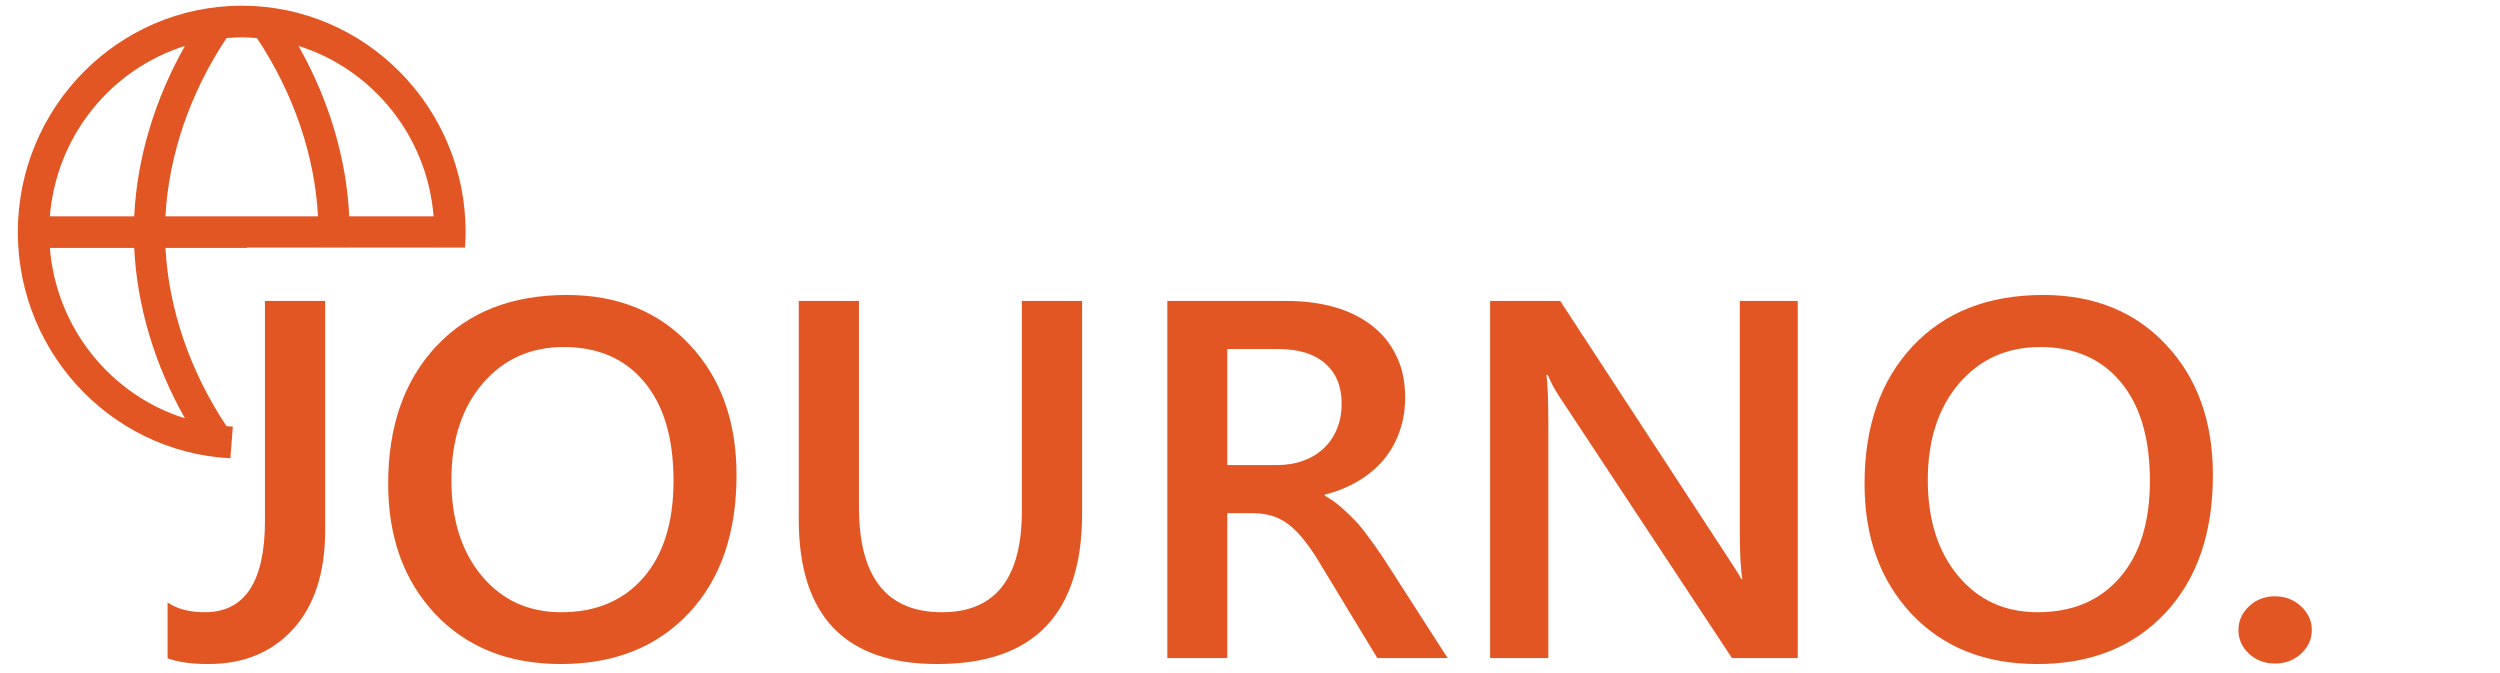
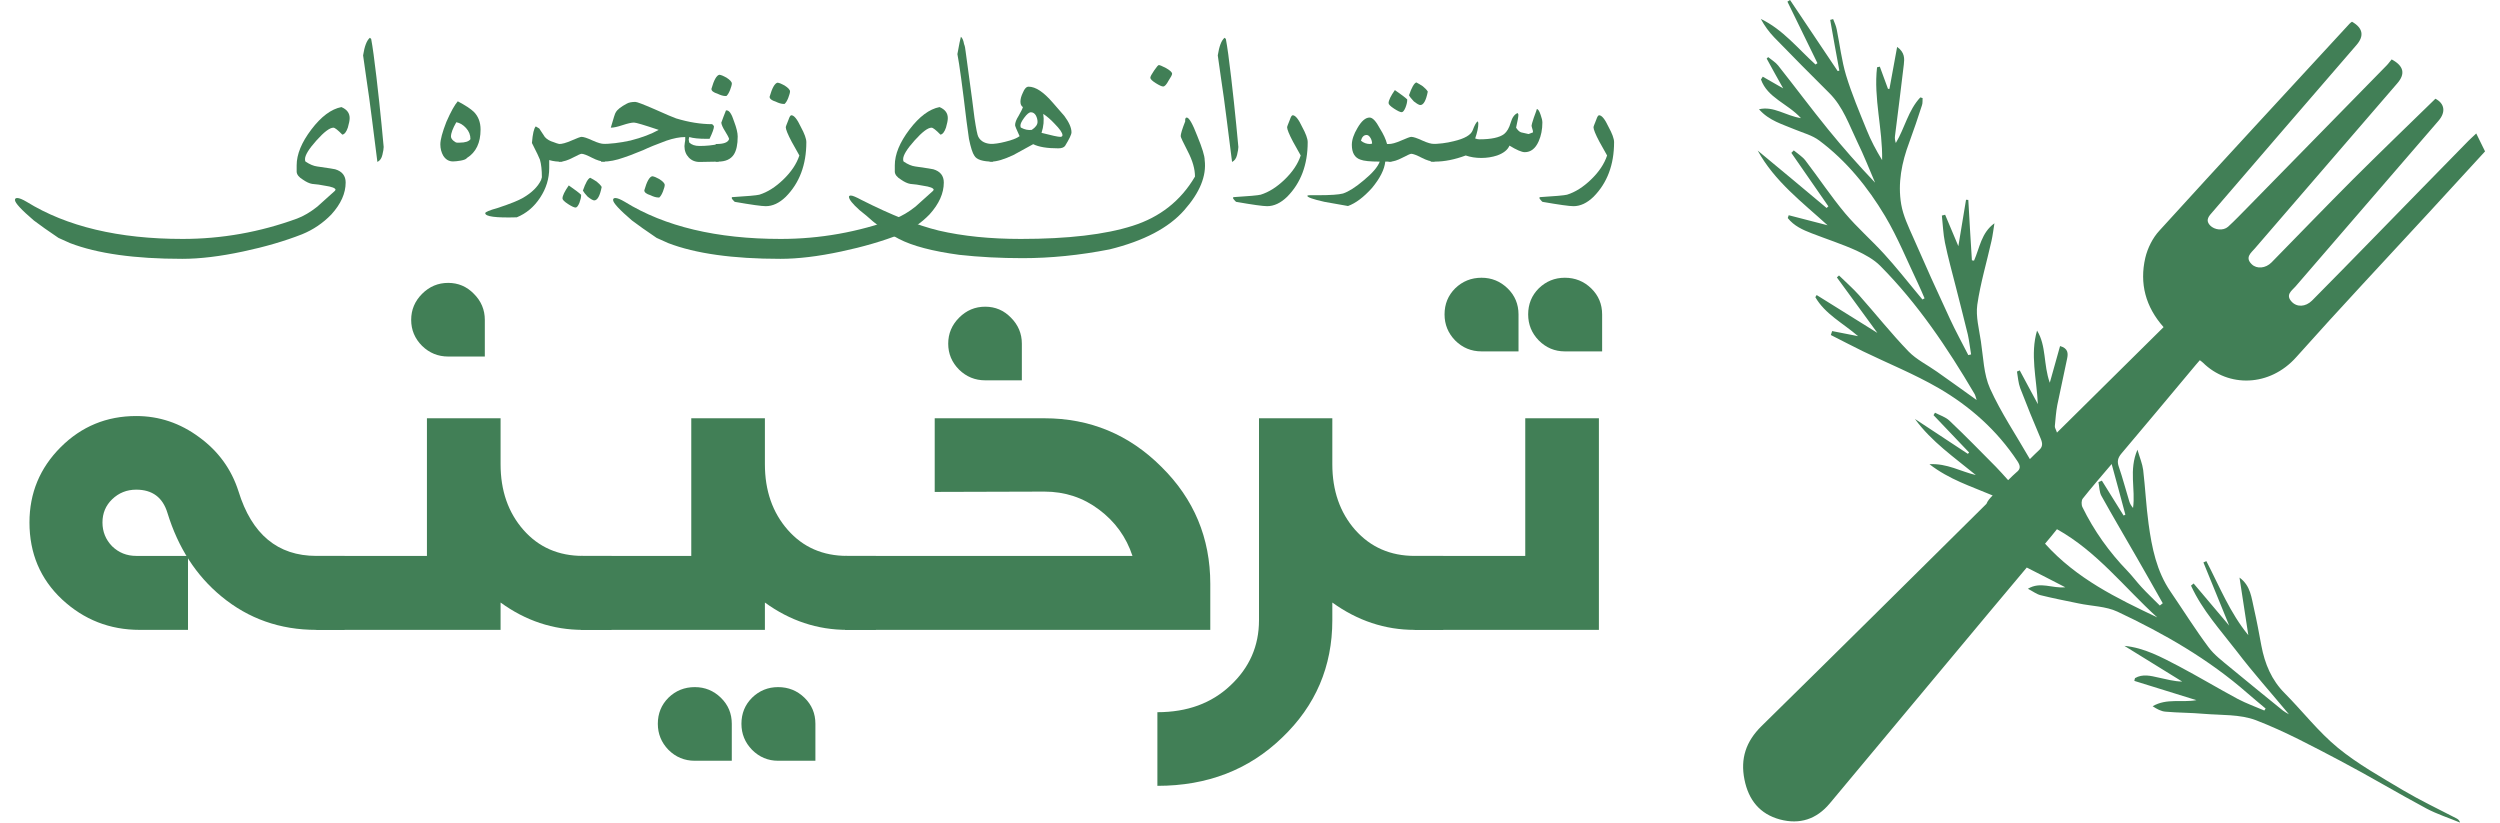
- <svg xmlns="http://www.w3.org/2000/svg" width="952" height="256" viewBox="0 0 952 256" fill="none">
-   <path d="M123.827 201.845C123.827 217.965 119.781 230.515 111.688 239.492C103.597 248.405 92.808 252.862 79.321 252.862C73.027 252.862 67.857 252.135 63.811 250.681V229.44C67.472 231.905 72.192 233.138 77.972 233.138C93.257 233.138 100.899 221.505 100.899 198.241V114.603H123.827V201.845ZM213.61 252.862C193.701 252.862 177.742 246.509 165.732 233.802C153.787 221.095 147.814 204.563 147.814 184.207C147.814 162.333 153.915 144.885 166.118 131.862C178.32 118.839 194.889 112.328 215.825 112.328C235.221 112.328 250.827 118.65 262.644 131.293C274.525 143.936 280.466 160.469 280.466 180.888C280.466 203.078 274.397 220.621 262.259 233.517C250.121 246.414 233.904 252.862 213.61 252.862ZM214.669 132.146C202.018 132.146 191.71 136.793 183.747 146.086C175.847 155.38 171.897 167.612 171.897 182.785C171.897 197.893 175.751 210.063 183.458 219.293C191.164 228.523 201.247 233.138 213.706 233.138C226.937 233.138 237.372 228.744 245.015 219.957C252.657 211.169 256.478 198.873 256.478 183.069C256.478 166.822 252.754 154.273 245.304 145.422C237.918 136.572 227.707 132.146 214.669 132.146ZM412.058 195.586C412.058 233.77 393.69 252.862 356.955 252.862C321.761 252.862 304.164 234.497 304.164 197.767V114.603H327.092V193.121C327.092 219.799 337.624 233.138 358.689 233.138C378.983 233.138 389.13 220.273 389.13 194.543V114.603H412.058V195.586ZM551.26 250.586H524.48L502.42 214.172C500.428 210.822 498.469 207.977 496.543 205.638C494.68 203.236 492.754 201.276 490.762 199.759C488.836 198.241 486.717 197.135 484.405 196.439C482.093 195.745 479.492 195.397 476.601 195.397H467.354V250.586H444.523V114.603H489.992C496.479 114.603 502.451 115.362 507.911 116.879C513.369 118.396 518.121 120.704 522.168 123.802C526.214 126.837 529.361 130.661 531.608 135.276C533.92 139.827 535.077 145.17 535.077 151.301C535.077 156.106 534.338 160.531 532.861 164.578C531.448 168.56 529.393 172.132 526.696 175.293C524.063 178.391 520.851 181.046 517.062 183.259C513.337 185.471 509.13 187.178 504.442 188.379V188.759C506.947 190.15 509.13 191.698 510.993 193.405C512.856 195.049 514.621 196.755 516.291 198.526C517.961 200.296 519.598 202.319 521.205 204.595C522.874 206.807 524.705 209.399 526.696 212.371L551.26 250.586ZM467.354 132.906V177.095H486.427C489.96 177.095 493.203 176.558 496.157 175.483C499.176 174.408 501.777 172.859 503.96 170.836C506.144 168.813 507.846 166.348 509.067 163.439C510.286 160.531 510.897 157.276 510.897 153.672C510.897 147.161 508.809 142.072 504.635 138.405C500.46 134.738 494.455 132.906 486.62 132.906H467.354ZM684.586 250.586H659.54L593.552 150.638C591.882 148.109 590.501 145.486 589.408 142.768H588.831C589.345 145.675 589.601 151.902 589.601 161.449V250.586H567.444V114.603H594.129L657.902 212.181C660.599 216.227 662.334 219.009 663.104 220.525H663.49C662.848 216.922 662.527 210.822 662.527 202.224V114.603H684.586V250.586ZM775.815 252.862C755.906 252.862 739.947 246.509 727.937 233.802C715.992 221.095 710.019 204.563 710.019 184.207C710.019 162.333 716.12 144.885 728.322 131.862C740.525 118.839 757.094 112.328 778.031 112.328C797.426 112.328 813.032 118.65 824.849 131.293C836.73 143.936 842.671 160.469 842.671 180.888C842.671 203.078 836.602 220.621 824.464 233.517C812.326 246.414 796.109 252.862 775.815 252.862ZM776.874 132.146C764.222 132.146 753.915 136.793 745.951 146.086C738.052 155.38 734.102 167.612 734.102 182.785C734.102 197.893 737.956 210.063 745.663 219.293C753.37 228.523 763.452 233.138 775.911 233.138C789.141 233.138 799.577 228.744 807.219 219.957C814.862 211.169 818.684 198.873 818.684 183.069C818.684 166.822 814.959 154.273 807.509 145.422C800.123 136.572 789.912 132.146 776.874 132.146ZM866.273 252.672C862.419 252.672 859.144 251.44 856.447 248.974C853.749 246.445 852.4 243.443 852.4 239.966C852.4 236.426 853.749 233.391 856.447 230.862C859.144 228.333 862.419 227.069 866.273 227.069C870.19 227.069 873.498 228.333 876.195 230.862C878.957 233.391 880.338 236.426 880.338 239.966C880.338 243.443 878.957 246.445 876.195 248.974C873.498 251.44 870.19 252.672 866.273 252.672Z" fill="#E25624" />
-   <mask id="mask0_3568_4166" style="mask-type:alpha" maskUnits="userSpaceOnUse" x="0" y="0" width="188" height="189">
-     <path d="M187.231 94.286C187.231 75.954 181.947 58.021 172.025 42.679C162.104 27.338 147.975 15.254 131.368 7.906C114.762 0.558 96.397 -1.735 78.522 1.308C60.647 4.351 44.036 12.597 30.723 25.038C17.41 37.479 7.972 53.575 3.564 71.356C-0.845 89.137 -0.032 107.832 5.902 125.152C11.836 142.474 22.635 157.67 36.976 168.881C51.317 180.093 68.579 186.833 86.649 188.278L93.998 94.286H187.231Z" fill="#B85959" />
-   </mask>
-   <g mask="url(#mask0_3568_4166)">
-     <path d="M92.052 2.172C45.035 2.172 6.79 40.857 6.79 88.397C6.79 135.936 45.035 174.62 92.052 174.62C139.068 174.62 177.312 135.936 177.312 88.397C177.312 40.857 139.068 2.172 92.052 2.172ZM165.114 82.381H132.992C131.953 60.38 125.259 37.962 113.679 17.5C141.78 26.291 162.663 51.741 165.114 82.381ZM97.841 14.5C111.768 35.443 119.882 59.2 121.096 82.381H63.007C64.213 59.2 72.334 35.443 86.261 14.5C88.181 14.348 90.1 14.204 92.052 14.204C94.002 14.204 95.929 14.348 97.841 14.5ZM70.423 17.5C58.843 37.962 52.149 60.38 51.11 82.381H18.988C21.439 51.741 42.322 26.291 70.423 17.5ZM18.988 94.412H51.11C52.149 116.413 58.843 138.831 70.423 159.292C42.322 150.502 21.439 125.052 18.988 94.412ZM86.261 162.293C72.334 141.35 64.22 117.592 63.007 94.412H121.096C119.89 117.592 111.768 141.35 97.841 162.293C95.922 162.445 94.002 162.589 92.052 162.589C90.1 162.589 88.173 162.445 86.261 162.293ZM113.679 159.292C125.259 138.831 131.953 116.413 132.992 94.412H165.114C162.663 125.052 141.78 150.502 113.679 159.292Z" fill="#E25624" />
-   </g>
+ <svg xmlns="http://www.w3.org/2000/svg" width="155" height="51" viewBox="0 0 155 51" fill="none">
+   <path d="M0.927 12.398C0.927 12.318 0.974 12.277 1.069 12.277C1.192 12.277 1.387 12.356 1.655 12.514C4.137 14.047 7.359 14.814 11.321 14.814C13.747 14.814 16.111 14.394 18.414 13.553C18.819 13.402 19.237 13.156 19.669 12.815C20.028 12.485 20.392 12.158 20.761 11.834L20.803 11.771C20.803 11.662 20.58 11.576 20.134 11.512C19.887 11.46 19.627 11.423 19.353 11.402C19.181 11.373 18.988 11.284 18.773 11.133C18.534 10.989 18.407 10.83 18.393 10.658V10.247C18.393 9.568 18.697 8.828 19.306 8.026C19.914 7.225 20.534 6.762 21.167 6.639C21.508 6.784 21.679 7.01 21.679 7.32C21.679 7.457 21.642 7.652 21.568 7.905C21.477 8.176 21.362 8.324 21.225 8.348C20.944 8.06 20.759 7.916 20.672 7.916C20.443 7.916 20.091 8.181 19.617 8.712C19.146 9.239 18.91 9.624 18.91 9.867C18.91 9.948 18.922 9.999 18.947 10.02C19.204 10.192 19.441 10.292 19.659 10.32C20.369 10.422 20.744 10.48 20.782 10.495C21.215 10.625 21.431 10.899 21.431 11.317C21.431 11.985 21.136 12.644 20.545 13.295C20.025 13.833 19.42 14.242 18.731 14.524C17.648 14.949 16.426 15.306 15.066 15.594C13.649 15.897 12.394 16.048 11.3 16.048C8.354 16.048 6.035 15.723 4.344 15.072C3.961 14.9 3.722 14.793 3.627 14.75C2.987 14.318 2.477 13.958 2.098 13.669C1.317 13.001 0.927 12.578 0.927 12.398Z" fill="#417F56" />
+   <path d="M22.512 3.433C22.6 2.863 22.741 2.5 22.934 2.341C22.966 2.377 22.992 2.401 23.013 2.415C23.105 2.904 23.213 3.695 23.34 4.788C23.467 5.878 23.572 6.859 23.657 7.731C23.744 8.603 23.788 9.064 23.788 9.113C23.788 9.215 23.762 9.377 23.709 9.598C23.66 9.816 23.556 9.964 23.398 10.041C23.285 9.148 23.173 8.26 23.061 7.378C22.951 6.495 22.832 5.627 22.702 4.773C22.575 3.915 22.512 3.468 22.512 3.433Z" fill="#417F56" />
+   <path d="M27.301 8.949C27.301 8.661 27.425 8.197 27.675 7.557C27.949 6.931 28.185 6.506 28.382 6.281C28.849 6.527 29.183 6.747 29.384 6.94C29.658 7.221 29.795 7.585 29.795 8.032C29.795 8.854 29.514 9.442 28.951 9.793C28.909 9.863 28.782 9.918 28.572 9.957C28.364 9.992 28.202 10.009 28.086 10.009C27.837 10.009 27.636 9.893 27.485 9.661C27.362 9.447 27.301 9.209 27.301 8.949ZM27.96 8.464C27.96 8.545 28.007 8.629 28.102 8.717C28.201 8.802 28.278 8.844 28.334 8.844H28.498C28.842 8.844 29.066 8.772 29.168 8.628C29.168 8.367 29.078 8.139 28.898 7.942C28.719 7.742 28.517 7.62 28.292 7.578C28.071 7.961 27.96 8.257 27.96 8.464Z" fill="#417F56" />
+   <path d="M30.085 13.216C30.085 13.145 30.342 13.038 30.855 12.894C31.625 12.641 32.154 12.428 32.443 12.256C32.98 11.94 33.348 11.576 33.545 11.164C33.58 11.062 33.597 11.004 33.597 10.99C33.597 10.544 33.557 10.18 33.476 9.899C33.434 9.779 33.269 9.435 32.98 8.865C33.026 8.295 33.105 7.953 33.218 7.837L33.434 7.968C33.638 8.285 33.754 8.461 33.782 8.496C33.912 8.64 34.091 8.745 34.32 8.812C34.601 8.925 34.782 8.963 34.863 8.928V10.02C34.589 10.034 34.318 10.002 34.051 9.925V10.421C34.051 11.075 33.863 11.686 33.487 12.256C33.114 12.825 32.632 13.232 32.042 13.474C30.737 13.513 30.085 13.427 30.085 13.216Z" fill="#417F56" />
+   <path d="M34.652 8.928C34.831 8.935 35.093 8.863 35.438 8.712C35.782 8.561 35.988 8.485 36.055 8.485C36.185 8.485 36.41 8.559 36.73 8.707C37.05 8.854 37.307 8.928 37.5 8.928V10.02C37.279 10.02 37.011 9.939 36.698 9.777C36.386 9.616 36.171 9.535 36.055 9.535C36.002 9.535 35.821 9.616 35.512 9.777C35.202 9.939 34.947 10.02 34.747 10.02H34.652V8.928ZM36.139 11.818C36.305 11.337 36.456 11.071 36.593 11.022C36.716 11.085 36.849 11.164 36.994 11.259C37.145 11.382 37.249 11.493 37.305 11.591C37.196 12.147 37.041 12.425 36.841 12.425C36.767 12.425 36.633 12.349 36.44 12.198C36.289 12.04 36.189 11.913 36.139 11.818ZM34.874 12.303C34.874 12.138 35.004 11.869 35.264 11.496C35.661 11.771 35.916 11.964 36.029 12.077V12.114C36.029 12.24 35.993 12.395 35.923 12.578C35.842 12.771 35.763 12.868 35.686 12.868C35.598 12.868 35.44 12.794 35.211 12.646C34.986 12.498 34.874 12.384 34.874 12.303Z" fill="#417F56" />
+   <path d="M37.263 8.928C37.832 8.928 38.442 8.856 39.093 8.712C39.796 8.533 40.378 8.313 40.838 8.053C39.938 7.75 39.428 7.599 39.309 7.599C39.158 7.599 38.922 7.652 38.602 7.757C38.286 7.863 38.041 7.916 37.869 7.916C38.041 7.311 38.143 6.996 38.175 6.972C38.266 6.799 38.497 6.617 38.866 6.423C38.992 6.353 39.168 6.318 39.393 6.318C39.488 6.318 39.877 6.465 40.559 6.761C41.315 7.098 41.768 7.292 41.919 7.341C42.703 7.58 43.449 7.699 44.155 7.699C44.222 7.756 44.259 7.801 44.266 7.837C44.266 7.967 44.175 8.223 43.992 8.607H43.813C43.334 8.607 42.974 8.57 42.731 8.496L42.7 8.649L42.731 8.833C42.876 8.977 43.088 9.05 43.37 9.05C43.791 9.05 44.187 9.009 44.556 8.928V10.02L43.401 10.041C43.12 10.048 42.888 9.957 42.705 9.767C42.526 9.577 42.436 9.341 42.436 9.06C42.436 9.014 42.443 8.948 42.457 8.86C42.475 8.768 42.484 8.698 42.484 8.649V8.496C42.15 8.496 41.759 8.571 41.313 8.723C40.701 8.948 40.223 9.143 39.878 9.308C39.203 9.582 38.797 9.737 38.66 9.772C38.2 9.937 37.774 10.02 37.384 10.02H37.263V8.928ZM39.947 11.802C40.105 11.247 40.27 10.955 40.443 10.927C40.552 10.941 40.696 10.999 40.875 11.101C41.1 11.245 41.213 11.368 41.213 11.47C41.213 11.547 41.176 11.683 41.102 11.876C41.032 12.052 40.956 12.175 40.875 12.245H40.822C40.685 12.245 40.52 12.198 40.327 12.103C40.074 12.026 39.947 11.925 39.947 11.802Z" fill="#417F56" />
+   <path d="M44.108 5.511C44.266 4.955 44.431 4.664 44.604 4.635C44.713 4.649 44.857 4.707 45.036 4.809C45.261 4.954 45.374 5.077 45.374 5.179C45.374 5.256 45.337 5.391 45.263 5.585C45.193 5.76 45.117 5.884 45.036 5.954H44.983C44.846 5.954 44.681 5.906 44.488 5.811C44.234 5.734 44.108 5.634 44.108 5.511ZM44.377 8.928C44.866 8.935 45.142 8.832 45.205 8.617C45.184 8.529 45.098 8.364 44.946 8.121C44.816 7.917 44.741 7.747 44.72 7.61C44.8 7.381 44.897 7.126 45.01 6.845H45.057C45.215 6.845 45.367 7.072 45.511 7.525C45.662 7.923 45.737 8.236 45.737 8.464C45.737 8.96 45.658 9.331 45.5 9.577C45.31 9.872 44.985 10.02 44.525 10.02H44.377V8.928Z" fill="#417F56" />
+   <path d="M45.374 12.224C46.337 12.165 46.905 12.114 47.077 12.071C47.587 11.913 48.084 11.598 48.569 11.127C49.058 10.656 49.389 10.161 49.561 9.64C49.396 9.352 49.237 9.069 49.086 8.791C48.84 8.327 48.717 8.023 48.717 7.879L48.754 7.763C48.768 7.735 48.814 7.619 48.891 7.415C48.951 7.235 49.009 7.146 49.065 7.146C49.23 7.146 49.426 7.387 49.651 7.868C49.879 8.287 49.993 8.601 49.993 8.812C49.993 10.215 49.568 11.345 48.717 12.203C48.316 12.59 47.903 12.783 47.478 12.783C47.225 12.783 46.583 12.694 45.553 12.514C45.525 12.493 45.465 12.428 45.374 12.319V12.224ZM47.715 6.001C47.873 5.446 48.039 5.154 48.211 5.126C48.32 5.14 48.464 5.198 48.643 5.3C48.868 5.444 48.981 5.567 48.981 5.669C48.981 5.746 48.944 5.882 48.87 6.075C48.8 6.251 48.724 6.374 48.643 6.444H48.591C48.453 6.444 48.288 6.397 48.095 6.302C47.842 6.225 47.715 6.124 47.715 6.001Z" fill="#417F56" />
+   <path d="M38.011 12.398C38.011 12.318 38.059 12.277 38.154 12.277C38.277 12.277 38.472 12.356 38.739 12.514C41.221 14.047 44.444 14.814 48.406 14.814C50.832 14.814 53.196 14.394 55.499 13.553C55.904 13.402 56.322 13.156 56.754 12.815C57.113 12.485 57.477 12.158 57.846 11.834L57.888 11.771C57.888 11.662 57.665 11.576 57.218 11.512C56.972 11.46 56.712 11.423 56.438 11.402C56.266 11.373 56.072 11.284 55.858 11.133C55.619 10.989 55.492 10.83 55.478 10.658V10.247C55.478 9.568 55.782 8.828 56.39 8.026C56.999 7.225 57.619 6.762 58.252 6.639C58.593 6.784 58.764 7.01 58.764 7.32C58.764 7.457 58.727 7.652 58.653 7.905C58.561 8.176 58.447 8.324 58.31 8.348C58.029 8.06 57.844 7.916 57.756 7.916C57.528 7.916 57.176 8.181 56.702 8.712C56.23 9.239 55.995 9.624 55.995 9.867C55.995 9.948 56.007 9.999 56.032 10.02C56.288 10.192 56.526 10.292 56.744 10.32C57.454 10.422 57.828 10.48 57.867 10.495C58.3 10.625 58.516 10.899 58.516 11.317C58.516 11.985 58.22 12.644 57.63 13.295C57.109 13.833 56.505 14.242 55.816 14.524C54.733 14.949 53.511 15.306 52.15 15.594C50.733 15.897 49.478 16.048 48.385 16.048C45.439 16.048 43.12 15.723 41.429 15.072C41.046 14.9 40.807 14.793 40.712 14.75C40.072 14.318 39.562 13.958 39.182 13.669C38.402 13.001 38.011 12.578 38.011 12.398Z" fill="#417F56" />
+   <path d="M59.359 3.354C59.462 2.781 59.533 2.422 59.576 2.278C59.671 2.362 59.736 2.514 59.771 2.732C59.817 2.83 59.85 2.988 59.871 3.206C60.23 5.833 60.413 7.204 60.419 7.32C60.522 8.005 60.601 8.394 60.657 8.485C60.815 8.781 61.117 8.928 61.564 8.928V10.02C60.931 10.02 60.546 9.897 60.409 9.651C60.3 9.5 60.189 9.155 60.077 8.617C60.045 8.378 59.994 8.007 59.924 7.504C59.671 5.374 59.483 3.99 59.359 3.354Z" fill="#417F56" />
+   <path d="M61.358 8.928C61.643 8.928 61.963 8.883 62.318 8.791C62.743 8.689 63.042 8.573 63.215 8.443C63.028 8.039 62.935 7.812 62.935 7.763C62.935 7.605 63.007 7.413 63.151 7.188C63.303 6.924 63.392 6.741 63.42 6.639C63.318 6.576 63.267 6.464 63.267 6.302C63.267 6.137 63.318 5.95 63.42 5.743C63.519 5.497 63.636 5.374 63.774 5.374C64.206 5.374 64.707 5.706 65.277 6.37C65.73 6.887 65.968 7.16 65.989 7.188C66.284 7.585 66.432 7.924 66.432 8.206C66.432 8.336 66.298 8.617 66.031 9.05C65.953 9.148 65.813 9.197 65.609 9.197C64.92 9.197 64.403 9.111 64.058 8.939C63.647 9.164 63.239 9.387 62.835 9.609C62.258 9.883 61.798 10.02 61.453 10.02H61.358V8.928ZM64.575 8.237C65.215 8.403 65.6 8.485 65.73 8.485C65.825 8.485 65.873 8.45 65.873 8.38C65.873 8.236 65.709 7.998 65.382 7.668C65.147 7.415 64.913 7.213 64.681 7.061C64.74 7.448 64.705 7.84 64.575 8.237ZM63.267 7.784C63.267 7.865 63.281 7.909 63.309 7.916C63.528 8.035 63.747 8.081 63.969 8.053C64.208 7.895 64.327 7.729 64.327 7.557C64.327 7.413 64.29 7.276 64.217 7.146C64.139 7.023 64.039 6.961 63.916 6.961C63.807 6.961 63.672 7.07 63.51 7.288C63.348 7.503 63.267 7.668 63.267 7.784Z" fill="#417F56" />
+   <path d="M52.636 12.203C52.636 12.15 52.676 12.124 52.757 12.124C52.859 12.124 53.078 12.216 53.416 12.398C55.279 13.341 56.877 13.973 58.21 14.297C59.694 14.641 61.386 14.814 63.288 14.814C66.21 14.814 68.52 14.543 70.218 14.002C71.92 13.464 73.21 12.446 74.089 10.948C74.089 10.48 73.941 9.962 73.646 9.392C73.351 8.823 73.203 8.506 73.203 8.443C73.203 8.306 73.296 8 73.483 7.525C73.469 7.367 73.5 7.288 73.577 7.288C73.722 7.288 73.941 7.673 74.237 8.443C74.539 9.178 74.69 9.672 74.69 9.925C74.813 10.902 74.391 11.938 73.424 13.031C72.461 14.128 70.918 14.938 68.794 15.462C66.938 15.825 65.141 16.006 63.404 16.006C62.023 16.006 60.713 15.937 59.475 15.8C57.812 15.575 56.566 15.246 55.736 14.814C55.248 14.571 54.708 14.207 54.117 13.722C53.85 13.479 53.576 13.249 53.295 13.031C52.855 12.637 52.636 12.361 52.636 12.203ZM71.32 4.82C71.32 4.75 71.398 4.602 71.552 4.377C71.707 4.148 71.805 4.034 71.848 4.034C71.907 4.034 72.055 4.096 72.291 4.219C72.544 4.363 72.67 4.481 72.67 4.572C72.67 4.639 72.598 4.78 72.454 4.994C72.324 5.24 72.212 5.363 72.117 5.363C72.032 5.363 71.877 5.293 71.653 5.152C71.431 5.012 71.32 4.901 71.32 4.82Z" fill="#417F56" />
+   <path d="M75.502 3.433C75.59 2.863 75.731 2.5 75.924 2.341C75.956 2.377 75.982 2.401 76.003 2.415C76.095 2.904 76.204 3.695 76.33 4.788C76.457 5.878 76.562 6.859 76.647 7.731C76.735 8.603 76.779 9.064 76.779 9.113C76.779 9.215 76.752 9.377 76.7 9.598C76.65 9.816 76.546 9.964 76.388 10.041C76.276 9.148 76.163 8.26 76.051 7.378C75.942 6.495 75.822 5.627 75.692 4.773C75.566 3.915 75.502 3.468 75.502 3.433Z" fill="#417F56" />
+   <path d="M76.457 12.224C77.42 12.165 77.988 12.114 78.16 12.071C78.67 11.913 79.168 11.598 79.653 11.127C80.141 10.656 80.472 10.161 80.644 9.64C80.479 9.352 80.321 9.069 80.17 8.791C79.924 8.327 79.8 8.023 79.8 7.879L79.837 7.763C79.851 7.735 79.897 7.619 79.975 7.415C80.034 7.235 80.092 7.146 80.148 7.146C80.314 7.146 80.509 7.387 80.734 7.868C80.962 8.287 81.077 8.601 81.077 8.812C81.077 10.215 80.651 11.345 79.8 12.203C79.4 12.59 78.987 12.783 78.561 12.783C78.308 12.783 77.666 12.694 76.636 12.514C76.608 12.493 76.548 12.428 76.457 12.319V12.224Z" fill="#417F56" />
+   <path d="M81.05 12.135C81.078 12.114 81.131 12.103 81.209 12.103H81.741C82.49 12.103 82.998 12.068 83.265 11.998C83.617 11.882 84.047 11.607 84.557 11.175C85.092 10.735 85.42 10.35 85.543 10.02C84.946 10.02 84.549 9.979 84.352 9.899C83.993 9.779 83.814 9.473 83.814 8.981C83.814 8.672 83.93 8.324 84.162 7.937C84.411 7.504 84.663 7.288 84.916 7.288C85.102 7.288 85.315 7.515 85.554 7.968C85.775 8.32 85.923 8.64 85.997 8.928H86.276V10.02H85.886C85.837 10.509 85.561 11.055 85.058 11.66C84.545 12.23 84.051 12.601 83.576 12.773C83.151 12.703 82.664 12.616 82.116 12.514C81.405 12.356 81.05 12.23 81.05 12.135ZM84.378 8.723C84.543 8.86 84.73 8.928 84.937 8.928C84.972 8.928 85.016 8.921 85.069 8.907C85.069 8.798 85.043 8.691 84.99 8.585C84.912 8.441 84.826 8.369 84.731 8.369C84.559 8.369 84.441 8.487 84.378 8.723Z" fill="#417F56" />
+   <path d="M86.092 8.928C86.271 8.935 86.533 8.863 86.878 8.712C87.222 8.561 87.428 8.485 87.495 8.485C87.625 8.485 87.85 8.559 88.17 8.707C88.49 8.854 88.746 8.928 88.94 8.928V10.02C88.718 10.02 88.451 9.939 88.138 9.777C87.825 9.616 87.611 9.535 87.495 9.535C87.442 9.535 87.261 9.616 86.952 9.777C86.642 9.939 86.387 10.02 86.187 10.02H86.092V8.928ZM87.358 5.906C87.523 5.425 87.674 5.159 87.811 5.11C87.934 5.173 88.068 5.252 88.212 5.347C88.363 5.47 88.467 5.581 88.523 5.68C88.414 6.235 88.26 6.513 88.059 6.513C87.985 6.513 87.852 6.437 87.658 6.286C87.507 6.128 87.407 6.001 87.358 5.906ZM86.092 6.392C86.092 6.226 86.222 5.957 86.482 5.585C86.879 5.859 87.134 6.052 87.247 6.165V6.202C87.247 6.328 87.212 6.483 87.141 6.666C87.061 6.859 86.981 6.956 86.904 6.956C86.816 6.956 86.658 6.882 86.43 6.734C86.204 6.587 86.092 6.472 86.092 6.392Z" fill="#417F56" />
+   <path d="M88.703 8.928C89.202 8.928 89.678 8.87 90.132 8.754C90.807 8.596 91.199 8.369 91.308 8.074C91.417 7.779 91.517 7.596 91.608 7.525C91.64 7.547 91.656 7.594 91.656 7.668C91.656 7.896 91.591 8.202 91.461 8.585C91.559 8.621 91.645 8.638 91.719 8.638C92.454 8.638 92.965 8.529 93.254 8.311C93.433 8.167 93.57 7.93 93.665 7.599C93.756 7.283 93.899 7.086 94.092 7.009L94.119 7.051C94.133 7.072 94.14 7.096 94.14 7.125C94.14 7.234 94.092 7.497 93.997 7.916C94.099 8.074 94.203 8.171 94.308 8.206C94.34 8.213 94.495 8.248 94.772 8.311L95.047 8.206C95.047 8.132 95.031 8.053 94.999 7.968C94.971 7.881 94.957 7.819 94.957 7.784C94.957 7.742 95.004 7.576 95.1 7.288C95.222 6.958 95.284 6.782 95.284 6.761C95.361 6.761 95.441 6.882 95.521 7.125C95.592 7.318 95.627 7.476 95.627 7.599C95.627 8.025 95.551 8.41 95.4 8.754C95.2 9.208 94.911 9.435 94.535 9.435C94.349 9.435 94.032 9.299 93.586 9.028C93.477 9.292 93.222 9.496 92.821 9.64C92.512 9.742 92.183 9.793 91.835 9.793C91.49 9.793 91.171 9.742 90.875 9.64C90.193 9.893 89.557 10.02 88.966 10.02H88.703V8.928Z" fill="#417F56" />
+   <path d="M95.453 12.224C96.416 12.165 96.984 12.114 97.156 12.071C97.666 11.913 98.163 11.598 98.649 11.127C99.137 10.656 99.468 10.161 99.64 9.64C99.475 9.352 99.317 9.069 99.165 8.791C98.919 8.327 98.796 8.023 98.796 7.879L98.833 7.763C98.847 7.735 98.893 7.619 98.97 7.415C99.03 7.235 99.088 7.146 99.144 7.146C99.31 7.146 99.505 7.387 99.73 7.868C99.958 8.287 100.073 8.601 100.073 8.812C100.073 10.215 99.647 11.345 98.796 12.203C98.395 12.59 97.982 12.783 97.557 12.783C97.304 12.783 96.662 12.694 95.632 12.514C95.604 12.493 95.544 12.428 95.453 12.319V12.224Z" fill="#417F56" />
+   <path d="M21.366 39.052H19.611C17.365 39.052 15.404 38.361 13.73 36.979C12.161 35.689 11.045 33.961 10.38 31.795C10.088 30.838 9.443 30.359 8.446 30.359C7.861 30.359 7.363 30.559 6.951 30.957C6.552 31.343 6.353 31.821 6.353 32.393C6.353 32.965 6.552 33.456 6.951 33.868C7.363 34.267 7.861 34.466 8.446 34.466H11.656V39.052H8.665C6.805 39.052 5.196 38.421 3.841 37.158C2.498 35.895 1.827 34.307 1.827 32.393C1.827 30.572 2.471 29.017 3.761 27.727C5.05 26.438 6.612 25.794 8.446 25.794C9.868 25.794 11.171 26.232 12.354 27.109C13.537 27.973 14.348 29.09 14.786 30.459C15.61 33.131 17.219 34.466 19.611 34.466H21.366V39.052Z" fill="#417F56" />
+   <path d="M30.059 22.105H27.786C27.161 22.105 26.623 21.886 26.171 21.447C25.719 20.995 25.493 20.457 25.493 19.832C25.493 19.207 25.719 18.669 26.171 18.217C26.623 17.765 27.161 17.539 27.786 17.539C28.41 17.539 28.942 17.765 29.381 18.217C29.833 18.669 30.059 19.207 30.059 19.832V22.105ZM37.914 39.052H36.14C34.292 39.052 32.591 38.487 31.036 37.357V39.052H19.611V34.466H26.47V25.933H31.036V28.784C31.036 30.419 31.508 31.775 32.451 32.852C33.395 33.928 34.624 34.466 36.14 34.466H37.914V39.052Z" fill="#417F56" />
+   <path d="M54.303 39.052H52.529C50.681 39.052 48.98 38.487 47.424 37.357V39.052H36V34.466H42.859V25.933H47.424V28.784C47.424 30.419 47.896 31.775 48.84 32.852C49.784 33.928 51.013 34.466 52.529 34.466H54.303V39.052ZM50.555 47.167H48.242C47.617 47.167 47.079 46.941 46.627 46.489C46.188 46.037 45.969 45.499 45.969 44.874C45.969 44.236 46.188 43.698 46.627 43.259C47.079 42.82 47.617 42.601 48.242 42.601C48.88 42.601 49.425 42.82 49.877 43.259C50.329 43.698 50.555 44.236 50.555 44.874V47.167ZM45.371 47.167H43.078C42.44 47.167 41.895 46.941 41.443 46.489C41.005 46.037 40.785 45.499 40.785 44.874C40.785 44.236 41.005 43.698 41.443 43.259C41.895 42.82 42.44 42.601 43.078 42.601C43.703 42.601 44.241 42.82 44.693 43.259C45.145 43.698 45.371 44.236 45.371 44.874V47.167Z" fill="#417F56" />
+   <path d="M75.038 39.052H52.389V34.466H70.213C69.828 33.297 69.137 32.34 68.14 31.595C67.156 30.851 66.026 30.479 64.75 30.479L57.952 30.499V25.933H64.75C67.582 25.933 70.001 26.937 72.008 28.944C74.028 30.937 75.038 33.357 75.038 36.201V39.052ZM63.355 23.58H61.082C60.457 23.58 59.919 23.361 59.467 22.922C59.015 22.471 58.789 21.932 58.789 21.308C58.789 20.683 59.015 20.145 59.467 19.693C59.919 19.241 60.457 19.015 61.082 19.015C61.706 19.015 62.238 19.241 62.677 19.693C63.129 20.145 63.355 20.683 63.355 21.308V23.58Z" fill="#417F56" />
+   <path d="M89.482 39.052H87.708C85.874 39.052 84.172 38.487 82.604 37.357V38.454C82.604 41.325 81.567 43.751 79.493 45.731C77.433 47.725 74.855 48.722 71.758 48.722V44.156C73.605 44.156 75.114 43.605 76.283 42.501C77.466 41.398 78.058 40.049 78.058 38.454V25.933H82.604V28.784C82.604 30.419 83.076 31.775 84.019 32.852C84.976 33.928 86.206 34.466 87.708 34.466H89.482V39.052Z" fill="#417F56" />
+   <path d="M99.132 39.052H87.708V34.466H94.566V25.933H99.132V39.052ZM99.332 21.786H97.019C96.394 21.786 95.856 21.56 95.404 21.108C94.965 20.656 94.746 20.118 94.746 19.493C94.746 18.855 94.965 18.317 95.404 17.878C95.856 17.44 96.394 17.22 97.019 17.22C97.657 17.22 98.202 17.44 98.654 17.878C99.106 18.317 99.332 18.855 99.332 19.493V21.786ZM94.148 21.786H91.855C91.217 21.786 90.672 21.56 90.22 21.108C89.781 20.656 89.562 20.118 89.562 19.493C89.562 18.855 89.781 18.317 90.22 17.878C90.672 17.44 91.217 17.22 91.855 17.22C92.48 17.22 93.018 17.44 93.47 17.878C93.922 18.317 94.148 18.855 94.148 19.493V21.786Z" fill="#417F56" />
+   <path d="M123.544 30.718C122.197 30.147 120.851 29.729 119.626 28.78C120.73 28.719 121.57 29.239 122.501 29.453C121.175 28.362 119.758 27.392 118.725 25.974C119.819 26.699 120.912 27.413 122.005 28.137C122.035 28.107 122.066 28.086 122.086 28.056C121.347 27.28 120.618 26.515 119.879 25.74C119.91 25.689 119.94 25.638 119.97 25.587C120.274 25.75 120.628 25.852 120.871 26.087C121.853 27.015 122.795 27.984 123.746 28.943C123.999 29.198 124.222 29.463 124.505 29.77C124.708 29.576 124.86 29.413 125.022 29.28C125.305 29.066 125.254 28.862 125.082 28.596C123.817 26.678 122.137 25.189 120.183 24.056C118.685 23.189 117.065 22.536 115.506 21.781C114.838 21.455 114.18 21.108 113.512 20.771C113.543 20.69 113.563 20.608 113.593 20.526C114.089 20.628 114.595 20.72 115.203 20.843C114.241 20.016 113.158 19.476 112.551 18.425C112.581 18.384 112.601 18.333 112.632 18.292C113.846 19.047 115.051 19.802 116.397 20.639C115.496 19.404 114.686 18.302 113.887 17.201C113.927 17.16 113.968 17.119 114.018 17.078C114.433 17.486 114.869 17.864 115.253 18.292C116.286 19.455 117.258 20.68 118.331 21.792C118.827 22.302 119.505 22.628 120.092 23.046C120.892 23.608 121.681 24.179 122.552 24.801C122.491 24.617 122.471 24.495 122.41 24.403C120.74 21.567 118.908 18.833 116.579 16.486C116.175 16.078 115.628 15.783 115.102 15.538C114.201 15.13 113.249 14.824 112.328 14.466C111.771 14.252 111.225 14.007 110.84 13.518C110.86 13.457 110.88 13.405 110.901 13.344C111.7 13.548 112.51 13.763 113.31 13.967C111.741 12.538 110.03 11.253 108.977 9.335C110.405 10.518 111.832 11.702 113.249 12.895C113.29 12.865 113.33 12.824 113.36 12.793C112.591 11.691 111.822 10.579 111.063 9.478C111.113 9.427 111.164 9.376 111.214 9.325C111.457 9.529 111.741 9.702 111.933 9.947C112.763 11.028 113.522 12.181 114.403 13.232C115.152 14.12 116.043 14.895 116.822 15.752C117.541 16.538 118.199 17.374 118.877 18.19C118.978 18.313 119.09 18.445 119.191 18.568C119.232 18.547 119.272 18.527 119.323 18.496C119.191 18.19 119.059 17.874 118.918 17.578C118.25 16.18 117.663 14.722 116.873 13.395C115.8 11.6 114.484 9.978 112.794 8.713C112.358 8.386 111.802 8.243 111.285 8.029C110.516 7.703 109.686 7.488 109.058 6.774C109.969 6.56 110.698 7.172 111.66 7.325C110.82 6.407 109.585 6.07 109.18 4.928C109.22 4.866 109.251 4.815 109.291 4.754C109.686 4.979 110.091 5.213 110.557 5.479C110.192 4.826 109.858 4.234 109.534 3.632C109.565 3.601 109.595 3.571 109.625 3.54C109.838 3.714 110.081 3.856 110.243 4.06C111.285 5.376 112.287 6.723 113.34 8.019C114.261 9.151 115.233 10.253 116.255 11.324C115.891 10.477 115.557 9.621 115.152 8.794C114.646 7.743 114.271 6.621 113.421 5.774C112.267 4.632 111.133 3.479 110 2.316C109.676 1.979 109.403 1.602 109.17 1.173C110.536 1.826 111.468 3.01 112.561 3.999C112.601 3.969 112.642 3.948 112.682 3.918C112.065 2.642 111.447 1.377 110.82 0.102C110.87 0.071 110.931 0.031 110.982 0C111.964 1.469 112.956 2.938 113.937 4.407C113.968 4.397 114.008 4.387 114.039 4.377C113.846 3.326 113.654 2.285 113.472 1.234C113.533 1.214 113.593 1.194 113.654 1.183C113.735 1.398 113.836 1.602 113.877 1.826C114.069 2.775 114.18 3.744 114.454 4.662C114.808 5.825 115.284 6.948 115.739 8.07C115.992 8.702 116.316 9.314 116.691 9.927C116.731 7.998 116.154 6.101 116.377 4.173C116.438 4.162 116.488 4.152 116.549 4.132C116.721 4.591 116.883 5.05 117.055 5.509C117.086 5.509 117.116 5.509 117.146 5.509C117.298 4.673 117.45 3.826 117.622 2.908C118.108 3.254 118.078 3.642 118.037 3.999C117.865 5.479 117.673 6.958 117.49 8.427C117.47 8.57 117.49 8.713 117.541 8.866C118.098 7.937 118.31 6.835 119.059 6.04C119.11 6.05 119.161 6.07 119.201 6.08C119.191 6.233 119.211 6.397 119.161 6.529C118.908 7.305 118.655 8.07 118.371 8.835C117.905 10.08 117.652 11.355 117.875 12.671C117.997 13.375 118.32 14.048 118.614 14.711C119.353 16.405 120.112 18.088 120.892 19.761C121.246 20.526 121.651 21.261 122.035 22.016C122.096 22.006 122.147 21.985 122.208 21.975C122.137 21.567 122.096 21.149 122.005 20.741C121.772 19.761 121.509 18.782 121.266 17.803C121.033 16.884 120.78 15.976 120.588 15.048C120.477 14.497 120.456 13.926 120.396 13.365C120.466 13.344 120.527 13.334 120.598 13.314C120.851 13.916 121.114 14.528 121.418 15.262C121.59 14.222 121.742 13.303 121.894 12.385C121.944 12.385 121.995 12.396 122.035 12.396C122.106 13.64 122.177 14.895 122.258 16.14C122.299 16.15 122.339 16.15 122.39 16.16C122.744 15.364 122.835 14.436 123.655 13.844C123.594 14.211 123.554 14.569 123.473 14.936C123.179 16.252 122.785 17.558 122.592 18.894C122.491 19.629 122.704 20.404 122.815 21.159C122.967 22.149 122.987 23.21 123.382 24.087C124.06 25.587 124.991 26.964 125.852 28.464C126.105 28.219 126.246 28.066 126.408 27.923C126.651 27.709 126.651 27.505 126.53 27.209C126.084 26.168 125.659 25.117 125.254 24.067C125.133 23.74 125.113 23.383 125.052 23.036C125.113 23.016 125.163 22.985 125.224 22.965C125.568 23.618 125.923 24.261 126.348 25.056C126.267 23.444 125.862 21.975 126.297 20.496C126.884 21.445 126.682 22.598 127.087 23.73C127.319 22.904 127.522 22.189 127.724 21.455C128.23 21.598 128.23 21.914 128.16 22.24C127.967 23.199 127.745 24.158 127.552 25.117C127.471 25.546 127.441 25.985 127.4 26.423C127.39 26.525 127.471 26.627 127.532 26.821C129.769 24.607 131.956 22.445 134.142 20.282C133.018 19.017 132.644 17.568 133.008 15.987C133.15 15.385 133.464 14.752 133.879 14.303C137.786 10.008 141.734 5.744 145.672 1.469C145.712 1.418 145.773 1.387 145.823 1.347C146.502 1.734 146.593 2.224 146.107 2.785C143.131 6.233 140.145 9.682 137.179 13.14C136.976 13.375 136.703 13.63 137.027 13.977C137.3 14.262 137.837 14.324 138.14 14.058C138.566 13.671 138.96 13.252 139.365 12.844C142.23 9.916 145.105 6.988 147.969 4.06C148.091 3.938 148.182 3.795 148.283 3.683C149.042 4.091 149.144 4.581 148.627 5.172C145.682 8.58 142.736 11.998 139.8 15.405C139.558 15.681 139.173 15.966 139.608 16.384C139.922 16.691 140.469 16.64 140.833 16.272C142.513 14.558 144.184 12.824 145.884 11.12C147.564 9.447 149.265 7.805 150.996 6.121C151.553 6.407 151.664 6.937 151.188 7.488C148.233 10.906 145.277 14.334 142.321 17.762C142.098 18.017 141.683 18.272 142.078 18.7C142.402 19.057 142.938 19.037 143.343 18.639C144.609 17.364 145.864 16.078 147.119 14.793C149.093 12.773 151.067 10.743 153.051 8.723C153.172 8.6 153.294 8.498 153.527 8.274C153.729 8.682 153.901 9.029 154.073 9.386C152.889 10.671 151.735 11.936 150.581 13.191C147.838 16.17 145.064 19.119 142.372 22.138C140.722 23.995 138.151 24.036 136.582 22.485C136.531 22.434 136.48 22.404 136.389 22.332C136.227 22.526 136.055 22.71 135.903 22.904C134.446 24.648 132.988 26.393 131.53 28.117C131.308 28.382 131.247 28.607 131.368 28.943C131.611 29.647 131.794 30.372 132.016 31.086C132.057 31.228 132.138 31.361 132.249 31.494C132.411 30.331 131.976 29.137 132.522 27.882C132.664 28.372 132.826 28.749 132.877 29.137C133.008 30.249 133.059 31.361 133.211 32.473C133.413 33.952 133.707 35.422 134.577 36.687C135.357 37.829 136.096 39.013 136.926 40.125C137.28 40.604 137.786 40.982 138.252 41.369C139.345 42.277 140.448 43.165 141.552 44.063C141.653 44.144 141.764 44.195 141.916 44.287C140.813 42.961 139.699 41.716 138.687 40.39C137.675 39.074 136.541 37.839 135.843 36.309C135.893 36.268 135.954 36.217 136.005 36.176C136.713 37.023 137.422 37.86 138.211 38.788C137.644 37.411 137.128 36.146 136.612 34.871C136.673 34.84 136.733 34.82 136.794 34.789C137.604 36.35 138.262 38.003 139.396 39.38C139.213 38.186 139.031 37.003 138.849 35.809C139.547 36.319 139.588 37.064 139.75 37.748C139.922 38.502 140.064 39.268 140.205 40.033C140.418 41.155 140.833 42.165 141.663 42.991C142.766 44.103 143.748 45.379 144.953 46.368C146.188 47.378 147.605 48.164 148.982 48.99C150.055 49.623 151.188 50.163 152.292 50.735C152.393 50.786 152.484 50.857 152.525 51C151.836 50.714 151.107 50.48 150.449 50.133C148.658 49.174 146.906 48.123 145.105 47.174C143.394 46.276 141.673 45.348 139.871 44.654C138.879 44.277 137.715 44.348 136.632 44.257C135.843 44.185 135.053 44.195 134.263 44.124C133.99 44.103 133.727 43.961 133.464 43.787C134.334 43.277 135.266 43.573 136.177 43.41C134.891 43.012 133.616 42.614 132.33 42.216C132.34 42.155 132.35 42.104 132.371 42.043C132.846 41.767 133.342 41.9 133.838 42.012C134.314 42.114 134.79 42.247 135.296 42.257C134.102 41.522 132.907 40.778 131.713 40.043C132.958 40.165 134.01 40.747 135.073 41.298C136.308 41.951 137.513 42.675 138.748 43.338C139.274 43.614 139.841 43.818 140.388 44.052C140.418 44.012 140.438 43.971 140.469 43.93C140.094 43.614 139.72 43.308 139.345 42.981C136.926 40.859 134.162 39.278 131.277 37.921C130.559 37.584 129.678 37.584 128.868 37.411C128.079 37.248 127.289 37.095 126.51 36.901C126.267 36.84 126.044 36.666 125.73 36.503C126.51 36.034 127.218 36.493 128.048 36.411C127.188 35.962 126.439 35.585 125.659 35.187C124.88 36.115 124.111 37.033 123.341 37.952C120.041 41.91 116.741 45.858 113.441 49.817C112.622 50.796 111.579 51.133 110.354 50.806C109.109 50.469 108.411 49.602 108.157 48.337C107.894 47.031 108.249 45.97 109.21 45.022C113.877 40.441 118.513 35.84 123.159 31.239C123.23 31.055 123.362 30.902 123.544 30.718ZM130.923 28.77C130.275 29.535 129.688 30.208 129.131 30.912C129.04 31.024 129.04 31.3 129.111 31.443C129.83 32.912 130.771 34.228 131.905 35.401C132.209 35.717 132.472 36.074 132.765 36.391C133.13 36.789 133.525 37.156 133.909 37.544C133.97 37.492 134.031 37.452 134.091 37.401C133.565 36.472 133.039 35.534 132.502 34.605C131.763 33.32 131.004 32.034 130.285 30.739C130.154 30.504 130.164 30.178 130.103 29.892C130.174 29.861 130.245 29.831 130.316 29.8C130.761 30.524 131.217 31.249 131.662 31.963C131.702 31.943 131.733 31.932 131.773 31.912C131.51 30.912 131.227 29.892 130.923 28.77ZM126.793 33.708C128.747 35.881 131.237 37.084 133.747 38.278C131.713 36.431 130.022 34.197 127.532 32.81C127.289 33.116 127.046 33.412 126.793 33.708Z" fill="#417F56" />
</svg>
